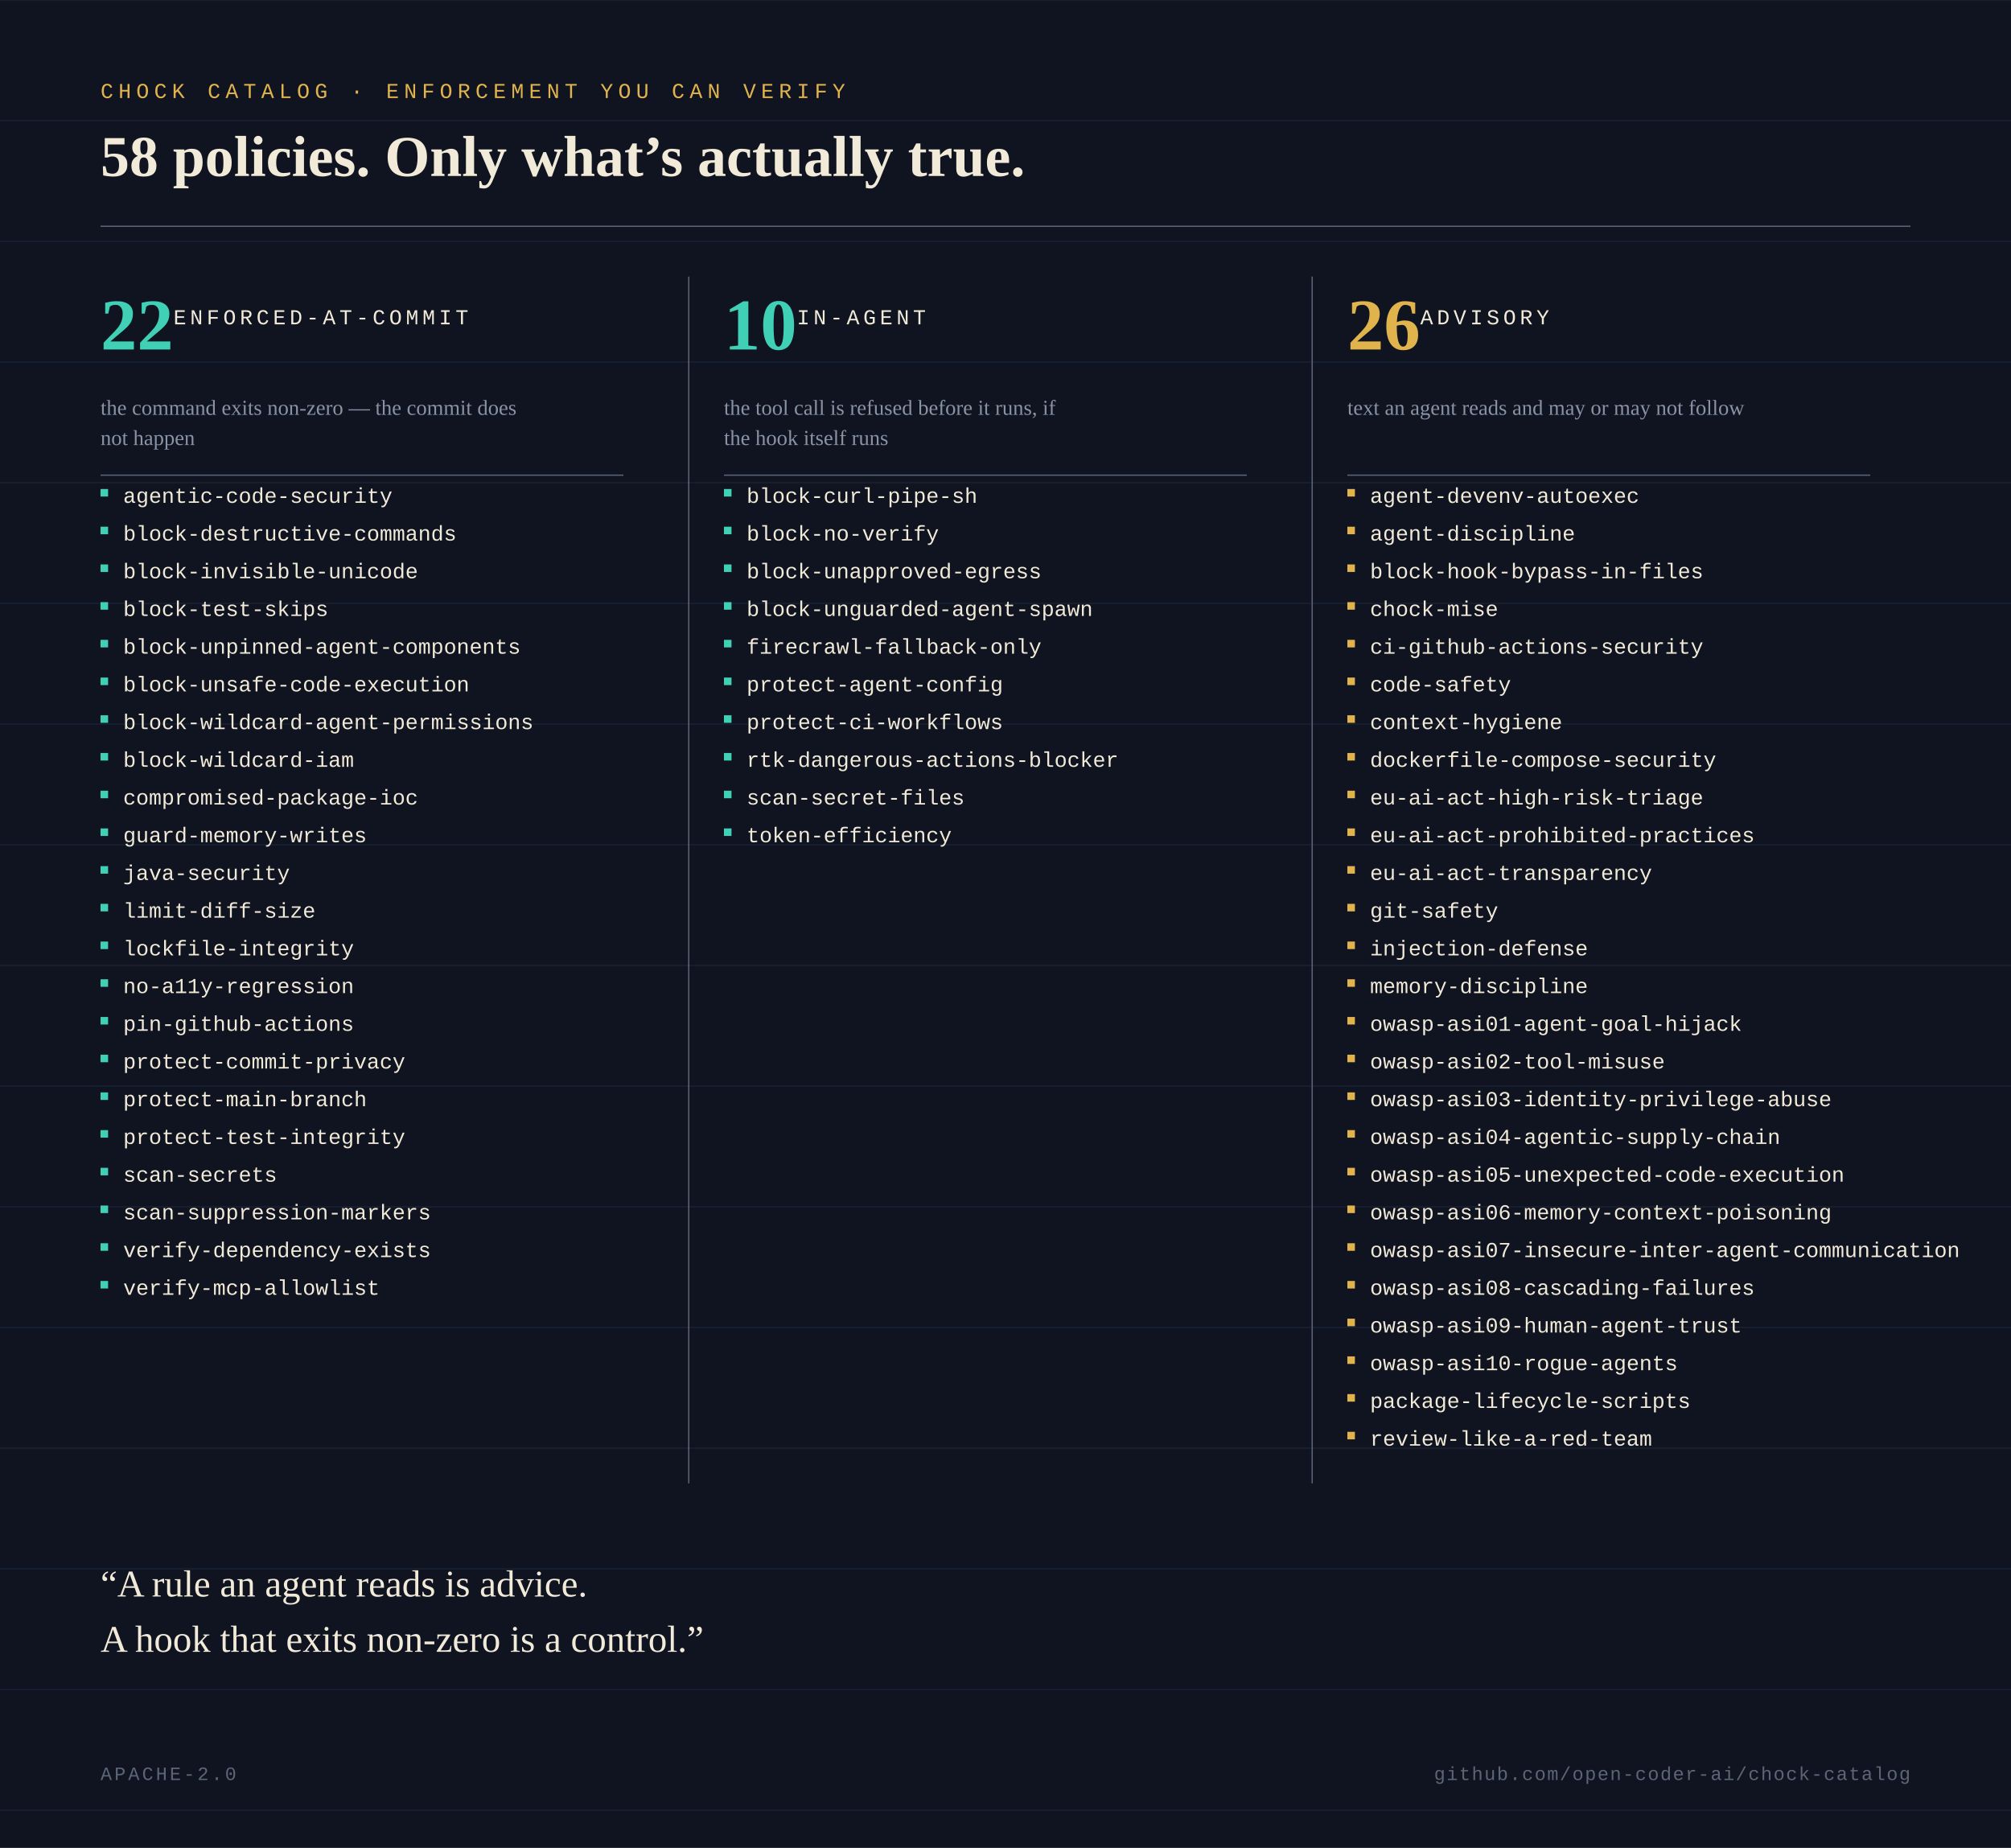
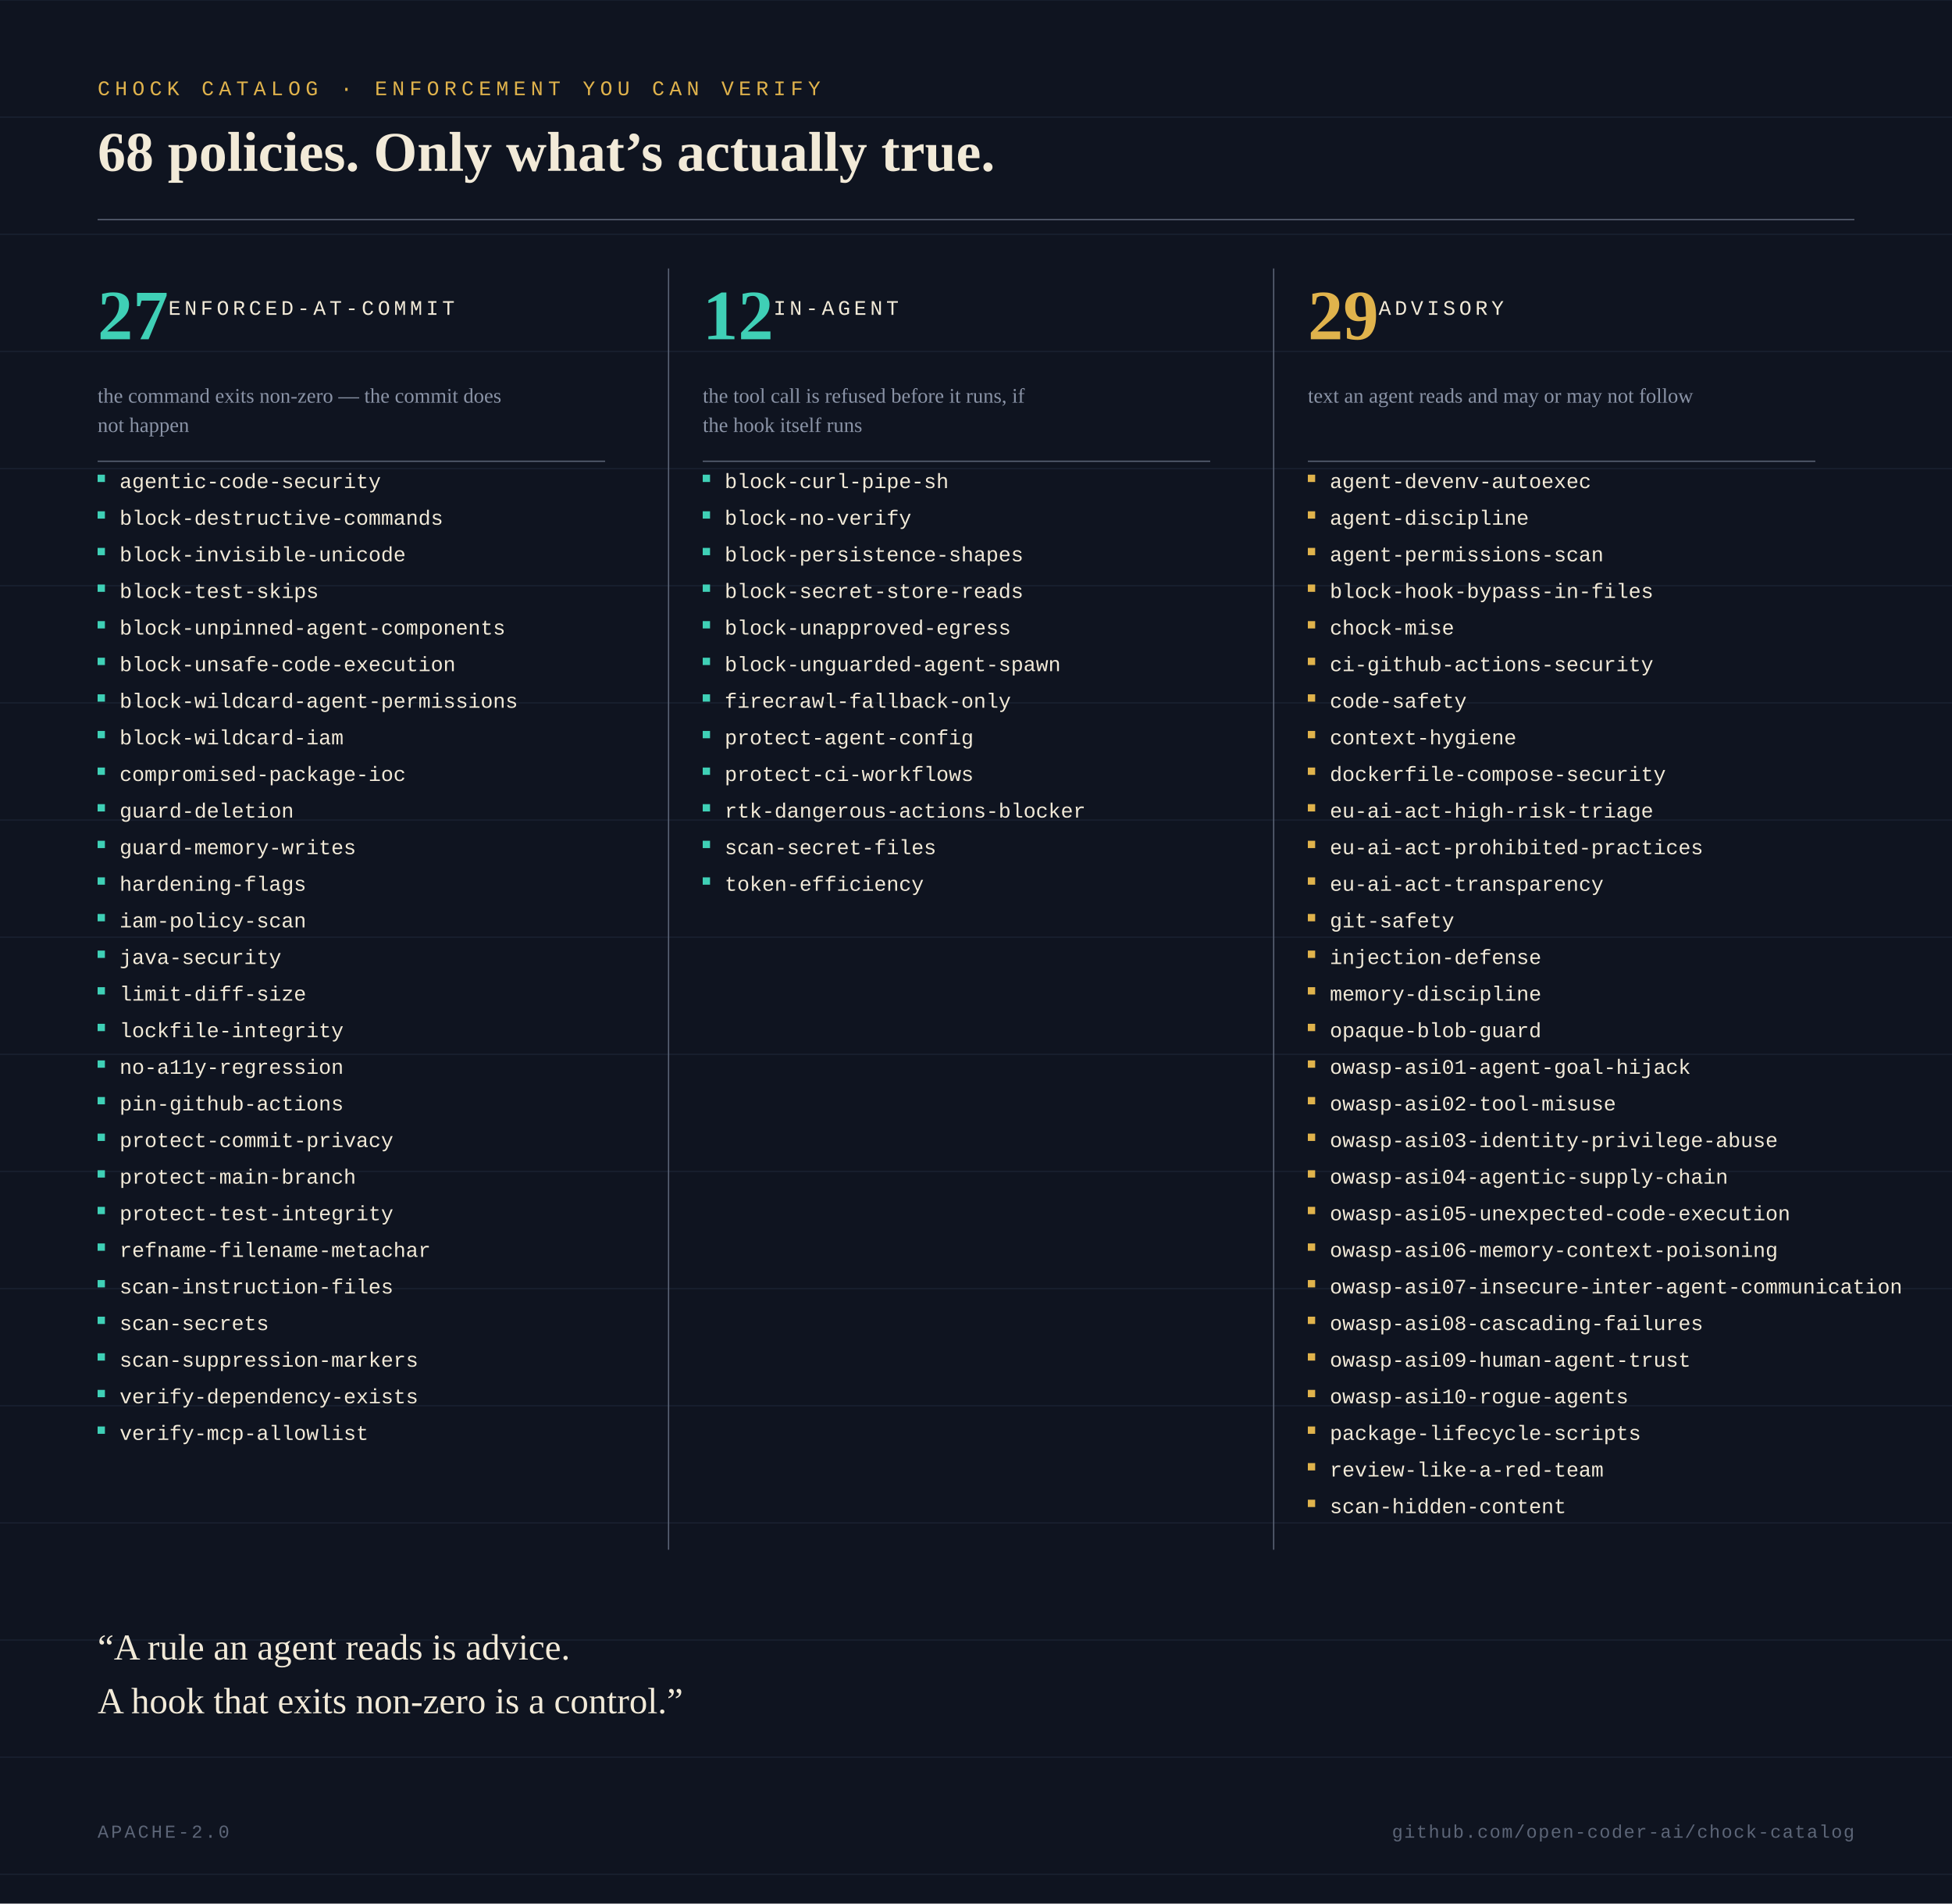
- <svg xmlns="http://www.w3.org/2000/svg" viewBox="0 0 1600 1470" width="1600" height="1470" role="img" aria-label="58 policies: 22 enforced-at-commit, 10 in-agent, 26 advisory">
-   <rect width="1600" height="1470" fill="#0f1420" />
+ <svg xmlns="http://www.w3.org/2000/svg" viewBox="0 0 1600 1560" width="1600" height="1560" role="img" aria-label="68 policies: 27 enforced-at-commit, 12 in-agent, 29 advisory">
+   <rect width="1600" height="1560" fill="#0f1420" />
  <line x1="0" y1="0" x2="1600" y2="0" stroke="#1a2130" stroke-width="1" />
  <line x1="0" y1="96" x2="1600" y2="96" stroke="#1a2130" stroke-width="1" />
  <line x1="0" y1="192" x2="1600" y2="192" stroke="#1a2130" stroke-width="1" />
  <line x1="0" y1="288" x2="1600" y2="288" stroke="#1a2130" stroke-width="1" />
  <line x1="0" y1="384" x2="1600" y2="384" stroke="#1a2130" stroke-width="1" />
  <line x1="0" y1="480" x2="1600" y2="480" stroke="#1a2130" stroke-width="1" />
  <line x1="0" y1="576" x2="1600" y2="576" stroke="#1a2130" stroke-width="1" />
  <line x1="0" y1="672" x2="1600" y2="672" stroke="#1a2130" stroke-width="1" />
  <line x1="0" y1="768" x2="1600" y2="768" stroke="#1a2130" stroke-width="1" />
  <line x1="0" y1="864" x2="1600" y2="864" stroke="#1a2130" stroke-width="1" />
  <line x1="0" y1="960" x2="1600" y2="960" stroke="#1a2130" stroke-width="1" />
  <line x1="0" y1="1056" x2="1600" y2="1056" stroke="#1a2130" stroke-width="1" />
  <line x1="0" y1="1152" x2="1600" y2="1152" stroke="#1a2130" stroke-width="1" />
  <line x1="0" y1="1248" x2="1600" y2="1248" stroke="#1a2130" stroke-width="1" />
  <line x1="0" y1="1344" x2="1600" y2="1344" stroke="#1a2130" stroke-width="1" />
  <line x1="0" y1="1440" x2="1600" y2="1440" stroke="#1a2130" stroke-width="1" />
+   <line x1="0" y1="1536" x2="1600" y2="1536" stroke="#1a2130" stroke-width="1" />
  <text x="80" y="78" font-family="'Cascadia Code', Consolas, 'Courier New', monospace" font-size="17" letter-spacing="4" fill="#e0b34c">CHOCK CATALOG · ENFORCEMENT YOU CAN VERIFY</text>
-   <text x="80" y="140" font-family="Georgia, 'Times New Roman', serif" font-size="46" font-weight="bold" fill="#f2ead8">58 policies. Only what’s actually true.</text>
+   <text x="80" y="140" font-family="Georgia, 'Times New Roman', serif" font-size="46" font-weight="bold" fill="#f2ead8">68 policies. Only what’s actually true.</text>
  <line x1="80" y1="180" x2="1520" y2="180" stroke="#5c6577" stroke-width="1" />
-   <text x="80" y="278" font-family="Georgia, 'Times New Roman', serif" font-size="58" font-weight="bold" fill="#3fd0b6">22</text>
+   <text x="80" y="278" font-family="Georgia, 'Times New Roman', serif" font-size="58" font-weight="bold" fill="#3fd0b6">27</text>
  <text x="138" y="258" font-family="'Cascadia Code', Consolas, 'Courier New', monospace" font-size="17" letter-spacing="3" fill="#f2ead8">ENFORCED-AT-COMMIT</text>
  <text x="80" y="330" font-family="Georgia, 'Times New Roman', serif" font-size="17" fill="#8a93a6">the command exits non-zero — the commit does</text>
  <text x="80" y="354" font-family="Georgia, 'Times New Roman', serif" font-size="17" fill="#8a93a6">not happen</text>
  <line x1="80" y1="378" x2="496" y2="378" stroke="#5c6577" stroke-width="1" />
  <rect x="80" y="389" width="6" height="6" fill="#3fd0b6" />
  <text x="98" y="400" font-family="'Cascadia Code', Consolas, 'Courier New', monospace" font-size="17" fill="#f2ead8">agentic-code-security</text>
  <rect x="80" y="419" width="6" height="6" fill="#3fd0b6" />
  <text x="98" y="430" font-family="'Cascadia Code', Consolas, 'Courier New', monospace" font-size="17" fill="#f2ead8">block-destructive-commands</text>
  <rect x="80" y="449" width="6" height="6" fill="#3fd0b6" />
  <text x="98" y="460" font-family="'Cascadia Code', Consolas, 'Courier New', monospace" font-size="17" fill="#f2ead8">block-invisible-unicode</text>
  <rect x="80" y="479" width="6" height="6" fill="#3fd0b6" />
  <text x="98" y="490" font-family="'Cascadia Code', Consolas, 'Courier New', monospace" font-size="17" fill="#f2ead8">block-test-skips</text>
  <rect x="80" y="509" width="6" height="6" fill="#3fd0b6" />
  <text x="98" y="520" font-family="'Cascadia Code', Consolas, 'Courier New', monospace" font-size="17" fill="#f2ead8">block-unpinned-agent-components</text>
  <rect x="80" y="539" width="6" height="6" fill="#3fd0b6" />
  <text x="98" y="550" font-family="'Cascadia Code', Consolas, 'Courier New', monospace" font-size="17" fill="#f2ead8">block-unsafe-code-execution</text>
  <rect x="80" y="569" width="6" height="6" fill="#3fd0b6" />
  <text x="98" y="580" font-family="'Cascadia Code', Consolas, 'Courier New', monospace" font-size="17" fill="#f2ead8">block-wildcard-agent-permissions</text>
  <rect x="80" y="599" width="6" height="6" fill="#3fd0b6" />
  <text x="98" y="610" font-family="'Cascadia Code', Consolas, 'Courier New', monospace" font-size="17" fill="#f2ead8">block-wildcard-iam</text>
  <rect x="80" y="629" width="6" height="6" fill="#3fd0b6" />
  <text x="98" y="640" font-family="'Cascadia Code', Consolas, 'Courier New', monospace" font-size="17" fill="#f2ead8">compromised-package-ioc</text>
  <rect x="80" y="659" width="6" height="6" fill="#3fd0b6" />
-   <text x="98" y="670" font-family="'Cascadia Code', Consolas, 'Courier New', monospace" font-size="17" fill="#f2ead8">guard-memory-writes</text>
+   <text x="98" y="670" font-family="'Cascadia Code', Consolas, 'Courier New', monospace" font-size="17" fill="#f2ead8">guard-deletion</text>
  <rect x="80" y="689" width="6" height="6" fill="#3fd0b6" />
-   <text x="98" y="700" font-family="'Cascadia Code', Consolas, 'Courier New', monospace" font-size="17" fill="#f2ead8">java-security</text>
+   <text x="98" y="700" font-family="'Cascadia Code', Consolas, 'Courier New', monospace" font-size="17" fill="#f2ead8">guard-memory-writes</text>
  <rect x="80" y="719" width="6" height="6" fill="#3fd0b6" />
-   <text x="98" y="730" font-family="'Cascadia Code', Consolas, 'Courier New', monospace" font-size="17" fill="#f2ead8">limit-diff-size</text>
+   <text x="98" y="730" font-family="'Cascadia Code', Consolas, 'Courier New', monospace" font-size="17" fill="#f2ead8">hardening-flags</text>
  <rect x="80" y="749" width="6" height="6" fill="#3fd0b6" />
-   <text x="98" y="760" font-family="'Cascadia Code', Consolas, 'Courier New', monospace" font-size="17" fill="#f2ead8">lockfile-integrity</text>
+   <text x="98" y="760" font-family="'Cascadia Code', Consolas, 'Courier New', monospace" font-size="17" fill="#f2ead8">iam-policy-scan</text>
  <rect x="80" y="779" width="6" height="6" fill="#3fd0b6" />
-   <text x="98" y="790" font-family="'Cascadia Code', Consolas, 'Courier New', monospace" font-size="17" fill="#f2ead8">no-a11y-regression</text>
+   <text x="98" y="790" font-family="'Cascadia Code', Consolas, 'Courier New', monospace" font-size="17" fill="#f2ead8">java-security</text>
  <rect x="80" y="809" width="6" height="6" fill="#3fd0b6" />
-   <text x="98" y="820" font-family="'Cascadia Code', Consolas, 'Courier New', monospace" font-size="17" fill="#f2ead8">pin-github-actions</text>
+   <text x="98" y="820" font-family="'Cascadia Code', Consolas, 'Courier New', monospace" font-size="17" fill="#f2ead8">limit-diff-size</text>
  <rect x="80" y="839" width="6" height="6" fill="#3fd0b6" />
-   <text x="98" y="850" font-family="'Cascadia Code', Consolas, 'Courier New', monospace" font-size="17" fill="#f2ead8">protect-commit-privacy</text>
+   <text x="98" y="850" font-family="'Cascadia Code', Consolas, 'Courier New', monospace" font-size="17" fill="#f2ead8">lockfile-integrity</text>
  <rect x="80" y="869" width="6" height="6" fill="#3fd0b6" />
-   <text x="98" y="880" font-family="'Cascadia Code', Consolas, 'Courier New', monospace" font-size="17" fill="#f2ead8">protect-main-branch</text>
+   <text x="98" y="880" font-family="'Cascadia Code', Consolas, 'Courier New', monospace" font-size="17" fill="#f2ead8">no-a11y-regression</text>
  <rect x="80" y="899" width="6" height="6" fill="#3fd0b6" />
-   <text x="98" y="910" font-family="'Cascadia Code', Consolas, 'Courier New', monospace" font-size="17" fill="#f2ead8">protect-test-integrity</text>
+   <text x="98" y="910" font-family="'Cascadia Code', Consolas, 'Courier New', monospace" font-size="17" fill="#f2ead8">pin-github-actions</text>
  <rect x="80" y="929" width="6" height="6" fill="#3fd0b6" />
-   <text x="98" y="940" font-family="'Cascadia Code', Consolas, 'Courier New', monospace" font-size="17" fill="#f2ead8">scan-secrets</text>
+   <text x="98" y="940" font-family="'Cascadia Code', Consolas, 'Courier New', monospace" font-size="17" fill="#f2ead8">protect-commit-privacy</text>
  <rect x="80" y="959" width="6" height="6" fill="#3fd0b6" />
-   <text x="98" y="970" font-family="'Cascadia Code', Consolas, 'Courier New', monospace" font-size="17" fill="#f2ead8">scan-suppression-markers</text>
+   <text x="98" y="970" font-family="'Cascadia Code', Consolas, 'Courier New', monospace" font-size="17" fill="#f2ead8">protect-main-branch</text>
  <rect x="80" y="989" width="6" height="6" fill="#3fd0b6" />
-   <text x="98" y="1000" font-family="'Cascadia Code', Consolas, 'Courier New', monospace" font-size="17" fill="#f2ead8">verify-dependency-exists</text>
+   <text x="98" y="1000" font-family="'Cascadia Code', Consolas, 'Courier New', monospace" font-size="17" fill="#f2ead8">protect-test-integrity</text>
  <rect x="80" y="1019" width="6" height="6" fill="#3fd0b6" />
-   <text x="98" y="1030" font-family="'Cascadia Code', Consolas, 'Courier New', monospace" font-size="17" fill="#f2ead8">verify-mcp-allowlist</text>
-   <line x1="548" y1="220" x2="548" y2="1180" stroke="#5c6577" stroke-width="1" />
-   <text x="576" y="278" font-family="Georgia, 'Times New Roman', serif" font-size="58" font-weight="bold" fill="#3fd0b6">10</text>
+   <text x="98" y="1030" font-family="'Cascadia Code', Consolas, 'Courier New', monospace" font-size="17" fill="#f2ead8">refname-filename-metachar</text>
+   <rect x="80" y="1049" width="6" height="6" fill="#3fd0b6" />
+   <text x="98" y="1060" font-family="'Cascadia Code', Consolas, 'Courier New', monospace" font-size="17" fill="#f2ead8">scan-instruction-files</text>
+   <rect x="80" y="1079" width="6" height="6" fill="#3fd0b6" />
+   <text x="98" y="1090" font-family="'Cascadia Code', Consolas, 'Courier New', monospace" font-size="17" fill="#f2ead8">scan-secrets</text>
+   <rect x="80" y="1109" width="6" height="6" fill="#3fd0b6" />
+   <text x="98" y="1120" font-family="'Cascadia Code', Consolas, 'Courier New', monospace" font-size="17" fill="#f2ead8">scan-suppression-markers</text>
+   <rect x="80" y="1139" width="6" height="6" fill="#3fd0b6" />
+   <text x="98" y="1150" font-family="'Cascadia Code', Consolas, 'Courier New', monospace" font-size="17" fill="#f2ead8">verify-dependency-exists</text>
+   <rect x="80" y="1169" width="6" height="6" fill="#3fd0b6" />
+   <text x="98" y="1180" font-family="'Cascadia Code', Consolas, 'Courier New', monospace" font-size="17" fill="#f2ead8">verify-mcp-allowlist</text>
+   <line x1="548" y1="220" x2="548" y2="1270" stroke="#5c6577" stroke-width="1" />
+   <text x="576" y="278" font-family="Georgia, 'Times New Roman', serif" font-size="58" font-weight="bold" fill="#3fd0b6">12</text>
  <text x="634" y="258" font-family="'Cascadia Code', Consolas, 'Courier New', monospace" font-size="17" letter-spacing="3" fill="#f2ead8">IN-AGENT</text>
  <text x="576" y="330" font-family="Georgia, 'Times New Roman', serif" font-size="17" fill="#8a93a6">the tool call is refused before it runs, if</text>
  <text x="576" y="354" font-family="Georgia, 'Times New Roman', serif" font-size="17" fill="#8a93a6">the hook itself runs</text>
  <line x1="576" y1="378" x2="992" y2="378" stroke="#5c6577" stroke-width="1" />
  <rect x="576" y="389" width="6" height="6" fill="#3fd0b6" />
  <text x="594" y="400" font-family="'Cascadia Code', Consolas, 'Courier New', monospace" font-size="17" fill="#f2ead8">block-curl-pipe-sh</text>
  <rect x="576" y="419" width="6" height="6" fill="#3fd0b6" />
  <text x="594" y="430" font-family="'Cascadia Code', Consolas, 'Courier New', monospace" font-size="17" fill="#f2ead8">block-no-verify</text>
  <rect x="576" y="449" width="6" height="6" fill="#3fd0b6" />
-   <text x="594" y="460" font-family="'Cascadia Code', Consolas, 'Courier New', monospace" font-size="17" fill="#f2ead8">block-unapproved-egress</text>
+   <text x="594" y="460" font-family="'Cascadia Code', Consolas, 'Courier New', monospace" font-size="17" fill="#f2ead8">block-persistence-shapes</text>
  <rect x="576" y="479" width="6" height="6" fill="#3fd0b6" />
-   <text x="594" y="490" font-family="'Cascadia Code', Consolas, 'Courier New', monospace" font-size="17" fill="#f2ead8">block-unguarded-agent-spawn</text>
+   <text x="594" y="490" font-family="'Cascadia Code', Consolas, 'Courier New', monospace" font-size="17" fill="#f2ead8">block-secret-store-reads</text>
  <rect x="576" y="509" width="6" height="6" fill="#3fd0b6" />
-   <text x="594" y="520" font-family="'Cascadia Code', Consolas, 'Courier New', monospace" font-size="17" fill="#f2ead8">firecrawl-fallback-only</text>
+   <text x="594" y="520" font-family="'Cascadia Code', Consolas, 'Courier New', monospace" font-size="17" fill="#f2ead8">block-unapproved-egress</text>
  <rect x="576" y="539" width="6" height="6" fill="#3fd0b6" />
-   <text x="594" y="550" font-family="'Cascadia Code', Consolas, 'Courier New', monospace" font-size="17" fill="#f2ead8">protect-agent-config</text>
+   <text x="594" y="550" font-family="'Cascadia Code', Consolas, 'Courier New', monospace" font-size="17" fill="#f2ead8">block-unguarded-agent-spawn</text>
  <rect x="576" y="569" width="6" height="6" fill="#3fd0b6" />
-   <text x="594" y="580" font-family="'Cascadia Code', Consolas, 'Courier New', monospace" font-size="17" fill="#f2ead8">protect-ci-workflows</text>
+   <text x="594" y="580" font-family="'Cascadia Code', Consolas, 'Courier New', monospace" font-size="17" fill="#f2ead8">firecrawl-fallback-only</text>
  <rect x="576" y="599" width="6" height="6" fill="#3fd0b6" />
-   <text x="594" y="610" font-family="'Cascadia Code', Consolas, 'Courier New', monospace" font-size="17" fill="#f2ead8">rtk-dangerous-actions-blocker</text>
+   <text x="594" y="610" font-family="'Cascadia Code', Consolas, 'Courier New', monospace" font-size="17" fill="#f2ead8">protect-agent-config</text>
  <rect x="576" y="629" width="6" height="6" fill="#3fd0b6" />
-   <text x="594" y="640" font-family="'Cascadia Code', Consolas, 'Courier New', monospace" font-size="17" fill="#f2ead8">scan-secret-files</text>
+   <text x="594" y="640" font-family="'Cascadia Code', Consolas, 'Courier New', monospace" font-size="17" fill="#f2ead8">protect-ci-workflows</text>
  <rect x="576" y="659" width="6" height="6" fill="#3fd0b6" />
-   <text x="594" y="670" font-family="'Cascadia Code', Consolas, 'Courier New', monospace" font-size="17" fill="#f2ead8">token-efficiency</text>
-   <line x1="1044" y1="220" x2="1044" y2="1180" stroke="#5c6577" stroke-width="1" />
-   <text x="1072" y="278" font-family="Georgia, 'Times New Roman', serif" font-size="58" font-weight="bold" fill="#e0b34c">26</text>
+   <text x="594" y="670" font-family="'Cascadia Code', Consolas, 'Courier New', monospace" font-size="17" fill="#f2ead8">rtk-dangerous-actions-blocker</text>
+   <rect x="576" y="689" width="6" height="6" fill="#3fd0b6" />
+   <text x="594" y="700" font-family="'Cascadia Code', Consolas, 'Courier New', monospace" font-size="17" fill="#f2ead8">scan-secret-files</text>
+   <rect x="576" y="719" width="6" height="6" fill="#3fd0b6" />
+   <text x="594" y="730" font-family="'Cascadia Code', Consolas, 'Courier New', monospace" font-size="17" fill="#f2ead8">token-efficiency</text>
+   <line x1="1044" y1="220" x2="1044" y2="1270" stroke="#5c6577" stroke-width="1" />
+   <text x="1072" y="278" font-family="Georgia, 'Times New Roman', serif" font-size="58" font-weight="bold" fill="#e0b34c">29</text>
  <text x="1130" y="258" font-family="'Cascadia Code', Consolas, 'Courier New', monospace" font-size="17" letter-spacing="3" fill="#f2ead8">ADVISORY</text>
  <text x="1072" y="330" font-family="Georgia, 'Times New Roman', serif" font-size="17" fill="#8a93a6">text an agent reads and may or may not follow</text>
  <line x1="1072" y1="378" x2="1488" y2="378" stroke="#5c6577" stroke-width="1" />
  <rect x="1072" y="389" width="6" height="6" fill="#e0b34c" />
  <text x="1090" y="400" font-family="'Cascadia Code', Consolas, 'Courier New', monospace" font-size="17" fill="#f2ead8">agent-devenv-autoexec</text>
  <rect x="1072" y="419" width="6" height="6" fill="#e0b34c" />
  <text x="1090" y="430" font-family="'Cascadia Code', Consolas, 'Courier New', monospace" font-size="17" fill="#f2ead8">agent-discipline</text>
  <rect x="1072" y="449" width="6" height="6" fill="#e0b34c" />
-   <text x="1090" y="460" font-family="'Cascadia Code', Consolas, 'Courier New', monospace" font-size="17" fill="#f2ead8">block-hook-bypass-in-files</text>
+   <text x="1090" y="460" font-family="'Cascadia Code', Consolas, 'Courier New', monospace" font-size="17" fill="#f2ead8">agent-permissions-scan</text>
  <rect x="1072" y="479" width="6" height="6" fill="#e0b34c" />
-   <text x="1090" y="490" font-family="'Cascadia Code', Consolas, 'Courier New', monospace" font-size="17" fill="#f2ead8">chock-mise</text>
+   <text x="1090" y="490" font-family="'Cascadia Code', Consolas, 'Courier New', monospace" font-size="17" fill="#f2ead8">block-hook-bypass-in-files</text>
  <rect x="1072" y="509" width="6" height="6" fill="#e0b34c" />
-   <text x="1090" y="520" font-family="'Cascadia Code', Consolas, 'Courier New', monospace" font-size="17" fill="#f2ead8">ci-github-actions-security</text>
+   <text x="1090" y="520" font-family="'Cascadia Code', Consolas, 'Courier New', monospace" font-size="17" fill="#f2ead8">chock-mise</text>
  <rect x="1072" y="539" width="6" height="6" fill="#e0b34c" />
-   <text x="1090" y="550" font-family="'Cascadia Code', Consolas, 'Courier New', monospace" font-size="17" fill="#f2ead8">code-safety</text>
+   <text x="1090" y="550" font-family="'Cascadia Code', Consolas, 'Courier New', monospace" font-size="17" fill="#f2ead8">ci-github-actions-security</text>
  <rect x="1072" y="569" width="6" height="6" fill="#e0b34c" />
-   <text x="1090" y="580" font-family="'Cascadia Code', Consolas, 'Courier New', monospace" font-size="17" fill="#f2ead8">context-hygiene</text>
+   <text x="1090" y="580" font-family="'Cascadia Code', Consolas, 'Courier New', monospace" font-size="17" fill="#f2ead8">code-safety</text>
  <rect x="1072" y="599" width="6" height="6" fill="#e0b34c" />
-   <text x="1090" y="610" font-family="'Cascadia Code', Consolas, 'Courier New', monospace" font-size="17" fill="#f2ead8">dockerfile-compose-security</text>
+   <text x="1090" y="610" font-family="'Cascadia Code', Consolas, 'Courier New', monospace" font-size="17" fill="#f2ead8">context-hygiene</text>
  <rect x="1072" y="629" width="6" height="6" fill="#e0b34c" />
-   <text x="1090" y="640" font-family="'Cascadia Code', Consolas, 'Courier New', monospace" font-size="17" fill="#f2ead8">eu-ai-act-high-risk-triage</text>
+   <text x="1090" y="640" font-family="'Cascadia Code', Consolas, 'Courier New', monospace" font-size="17" fill="#f2ead8">dockerfile-compose-security</text>
  <rect x="1072" y="659" width="6" height="6" fill="#e0b34c" />
-   <text x="1090" y="670" font-family="'Cascadia Code', Consolas, 'Courier New', monospace" font-size="17" fill="#f2ead8">eu-ai-act-prohibited-practices</text>
+   <text x="1090" y="670" font-family="'Cascadia Code', Consolas, 'Courier New', monospace" font-size="17" fill="#f2ead8">eu-ai-act-high-risk-triage</text>
  <rect x="1072" y="689" width="6" height="6" fill="#e0b34c" />
-   <text x="1090" y="700" font-family="'Cascadia Code', Consolas, 'Courier New', monospace" font-size="17" fill="#f2ead8">eu-ai-act-transparency</text>
+   <text x="1090" y="700" font-family="'Cascadia Code', Consolas, 'Courier New', monospace" font-size="17" fill="#f2ead8">eu-ai-act-prohibited-practices</text>
  <rect x="1072" y="719" width="6" height="6" fill="#e0b34c" />
-   <text x="1090" y="730" font-family="'Cascadia Code', Consolas, 'Courier New', monospace" font-size="17" fill="#f2ead8">git-safety</text>
+   <text x="1090" y="730" font-family="'Cascadia Code', Consolas, 'Courier New', monospace" font-size="17" fill="#f2ead8">eu-ai-act-transparency</text>
  <rect x="1072" y="749" width="6" height="6" fill="#e0b34c" />
-   <text x="1090" y="760" font-family="'Cascadia Code', Consolas, 'Courier New', monospace" font-size="17" fill="#f2ead8">injection-defense</text>
+   <text x="1090" y="760" font-family="'Cascadia Code', Consolas, 'Courier New', monospace" font-size="17" fill="#f2ead8">git-safety</text>
  <rect x="1072" y="779" width="6" height="6" fill="#e0b34c" />
-   <text x="1090" y="790" font-family="'Cascadia Code', Consolas, 'Courier New', monospace" font-size="17" fill="#f2ead8">memory-discipline</text>
+   <text x="1090" y="790" font-family="'Cascadia Code', Consolas, 'Courier New', monospace" font-size="17" fill="#f2ead8">injection-defense</text>
  <rect x="1072" y="809" width="6" height="6" fill="#e0b34c" />
-   <text x="1090" y="820" font-family="'Cascadia Code', Consolas, 'Courier New', monospace" font-size="17" fill="#f2ead8">owasp-asi01-agent-goal-hijack</text>
+   <text x="1090" y="820" font-family="'Cascadia Code', Consolas, 'Courier New', monospace" font-size="17" fill="#f2ead8">memory-discipline</text>
  <rect x="1072" y="839" width="6" height="6" fill="#e0b34c" />
-   <text x="1090" y="850" font-family="'Cascadia Code', Consolas, 'Courier New', monospace" font-size="17" fill="#f2ead8">owasp-asi02-tool-misuse</text>
+   <text x="1090" y="850" font-family="'Cascadia Code', Consolas, 'Courier New', monospace" font-size="17" fill="#f2ead8">opaque-blob-guard</text>
  <rect x="1072" y="869" width="6" height="6" fill="#e0b34c" />
-   <text x="1090" y="880" font-family="'Cascadia Code', Consolas, 'Courier New', monospace" font-size="17" fill="#f2ead8">owasp-asi03-identity-privilege-abuse</text>
+   <text x="1090" y="880" font-family="'Cascadia Code', Consolas, 'Courier New', monospace" font-size="17" fill="#f2ead8">owasp-asi01-agent-goal-hijack</text>
  <rect x="1072" y="899" width="6" height="6" fill="#e0b34c" />
-   <text x="1090" y="910" font-family="'Cascadia Code', Consolas, 'Courier New', monospace" font-size="17" fill="#f2ead8">owasp-asi04-agentic-supply-chain</text>
+   <text x="1090" y="910" font-family="'Cascadia Code', Consolas, 'Courier New', monospace" font-size="17" fill="#f2ead8">owasp-asi02-tool-misuse</text>
  <rect x="1072" y="929" width="6" height="6" fill="#e0b34c" />
-   <text x="1090" y="940" font-family="'Cascadia Code', Consolas, 'Courier New', monospace" font-size="17" fill="#f2ead8">owasp-asi05-unexpected-code-execution</text>
+   <text x="1090" y="940" font-family="'Cascadia Code', Consolas, 'Courier New', monospace" font-size="17" fill="#f2ead8">owasp-asi03-identity-privilege-abuse</text>
  <rect x="1072" y="959" width="6" height="6" fill="#e0b34c" />
-   <text x="1090" y="970" font-family="'Cascadia Code', Consolas, 'Courier New', monospace" font-size="17" fill="#f2ead8">owasp-asi06-memory-context-poisoning</text>
+   <text x="1090" y="970" font-family="'Cascadia Code', Consolas, 'Courier New', monospace" font-size="17" fill="#f2ead8">owasp-asi04-agentic-supply-chain</text>
  <rect x="1072" y="989" width="6" height="6" fill="#e0b34c" />
-   <text x="1090" y="1000" font-family="'Cascadia Code', Consolas, 'Courier New', monospace" font-size="17" fill="#f2ead8">owasp-asi07-insecure-inter-agent-communication</text>
+   <text x="1090" y="1000" font-family="'Cascadia Code', Consolas, 'Courier New', monospace" font-size="17" fill="#f2ead8">owasp-asi05-unexpected-code-execution</text>
  <rect x="1072" y="1019" width="6" height="6" fill="#e0b34c" />
-   <text x="1090" y="1030" font-family="'Cascadia Code', Consolas, 'Courier New', monospace" font-size="17" fill="#f2ead8">owasp-asi08-cascading-failures</text>
+   <text x="1090" y="1030" font-family="'Cascadia Code', Consolas, 'Courier New', monospace" font-size="17" fill="#f2ead8">owasp-asi06-memory-context-poisoning</text>
  <rect x="1072" y="1049" width="6" height="6" fill="#e0b34c" />
-   <text x="1090" y="1060" font-family="'Cascadia Code', Consolas, 'Courier New', monospace" font-size="17" fill="#f2ead8">owasp-asi09-human-agent-trust</text>
+   <text x="1090" y="1060" font-family="'Cascadia Code', Consolas, 'Courier New', monospace" font-size="17" fill="#f2ead8">owasp-asi07-insecure-inter-agent-communication</text>
  <rect x="1072" y="1079" width="6" height="6" fill="#e0b34c" />
-   <text x="1090" y="1090" font-family="'Cascadia Code', Consolas, 'Courier New', monospace" font-size="17" fill="#f2ead8">owasp-asi10-rogue-agents</text>
+   <text x="1090" y="1090" font-family="'Cascadia Code', Consolas, 'Courier New', monospace" font-size="17" fill="#f2ead8">owasp-asi08-cascading-failures</text>
  <rect x="1072" y="1109" width="6" height="6" fill="#e0b34c" />
-   <text x="1090" y="1120" font-family="'Cascadia Code', Consolas, 'Courier New', monospace" font-size="17" fill="#f2ead8">package-lifecycle-scripts</text>
+   <text x="1090" y="1120" font-family="'Cascadia Code', Consolas, 'Courier New', monospace" font-size="17" fill="#f2ead8">owasp-asi09-human-agent-trust</text>
  <rect x="1072" y="1139" width="6" height="6" fill="#e0b34c" />
-   <text x="1090" y="1150" font-family="'Cascadia Code', Consolas, 'Courier New', monospace" font-size="17" fill="#f2ead8">review-like-a-red-team</text>
-   <text x="80" y="1270" font-family="Georgia, 'Times New Roman', serif" font-size="30" fill="#f2ead8">“A rule an agent reads is advice.</text>
-   <text x="80" y="1314" font-family="Georgia, 'Times New Roman', serif" font-size="30" fill="#f2ead8">A hook that exits non-zero is a control.”</text>
-   <text x="80" y="1416" font-family="'Cascadia Code', Consolas, 'Courier New', monospace" font-size="15" letter-spacing="2" fill="#5c6577">APACHE-2.0</text>
-   <text x="1520" y="1416" text-anchor="end" font-family="'Cascadia Code', Consolas, 'Courier New', monospace" font-size="15" letter-spacing="1" fill="#5c6577">github.com/open-coder-ai/chock-catalog</text>
+   <text x="1090" y="1150" font-family="'Cascadia Code', Consolas, 'Courier New', monospace" font-size="17" fill="#f2ead8">owasp-asi10-rogue-agents</text>
+   <rect x="1072" y="1169" width="6" height="6" fill="#e0b34c" />
+   <text x="1090" y="1180" font-family="'Cascadia Code', Consolas, 'Courier New', monospace" font-size="17" fill="#f2ead8">package-lifecycle-scripts</text>
+   <rect x="1072" y="1199" width="6" height="6" fill="#e0b34c" />
+   <text x="1090" y="1210" font-family="'Cascadia Code', Consolas, 'Courier New', monospace" font-size="17" fill="#f2ead8">review-like-a-red-team</text>
+   <rect x="1072" y="1229" width="6" height="6" fill="#e0b34c" />
+   <text x="1090" y="1240" font-family="'Cascadia Code', Consolas, 'Courier New', monospace" font-size="17" fill="#f2ead8">scan-hidden-content</text>
+   <text x="80" y="1360" font-family="Georgia, 'Times New Roman', serif" font-size="30" fill="#f2ead8">“A rule an agent reads is advice.</text>
+   <text x="80" y="1404" font-family="Georgia, 'Times New Roman', serif" font-size="30" fill="#f2ead8">A hook that exits non-zero is a control.”</text>
+   <text x="80" y="1506" font-family="'Cascadia Code', Consolas, 'Courier New', monospace" font-size="15" letter-spacing="2" fill="#5c6577">APACHE-2.0</text>
+   <text x="1520" y="1506" text-anchor="end" font-family="'Cascadia Code', Consolas, 'Courier New', monospace" font-size="15" letter-spacing="1" fill="#5c6577">github.com/open-coder-ai/chock-catalog</text>
</svg>
